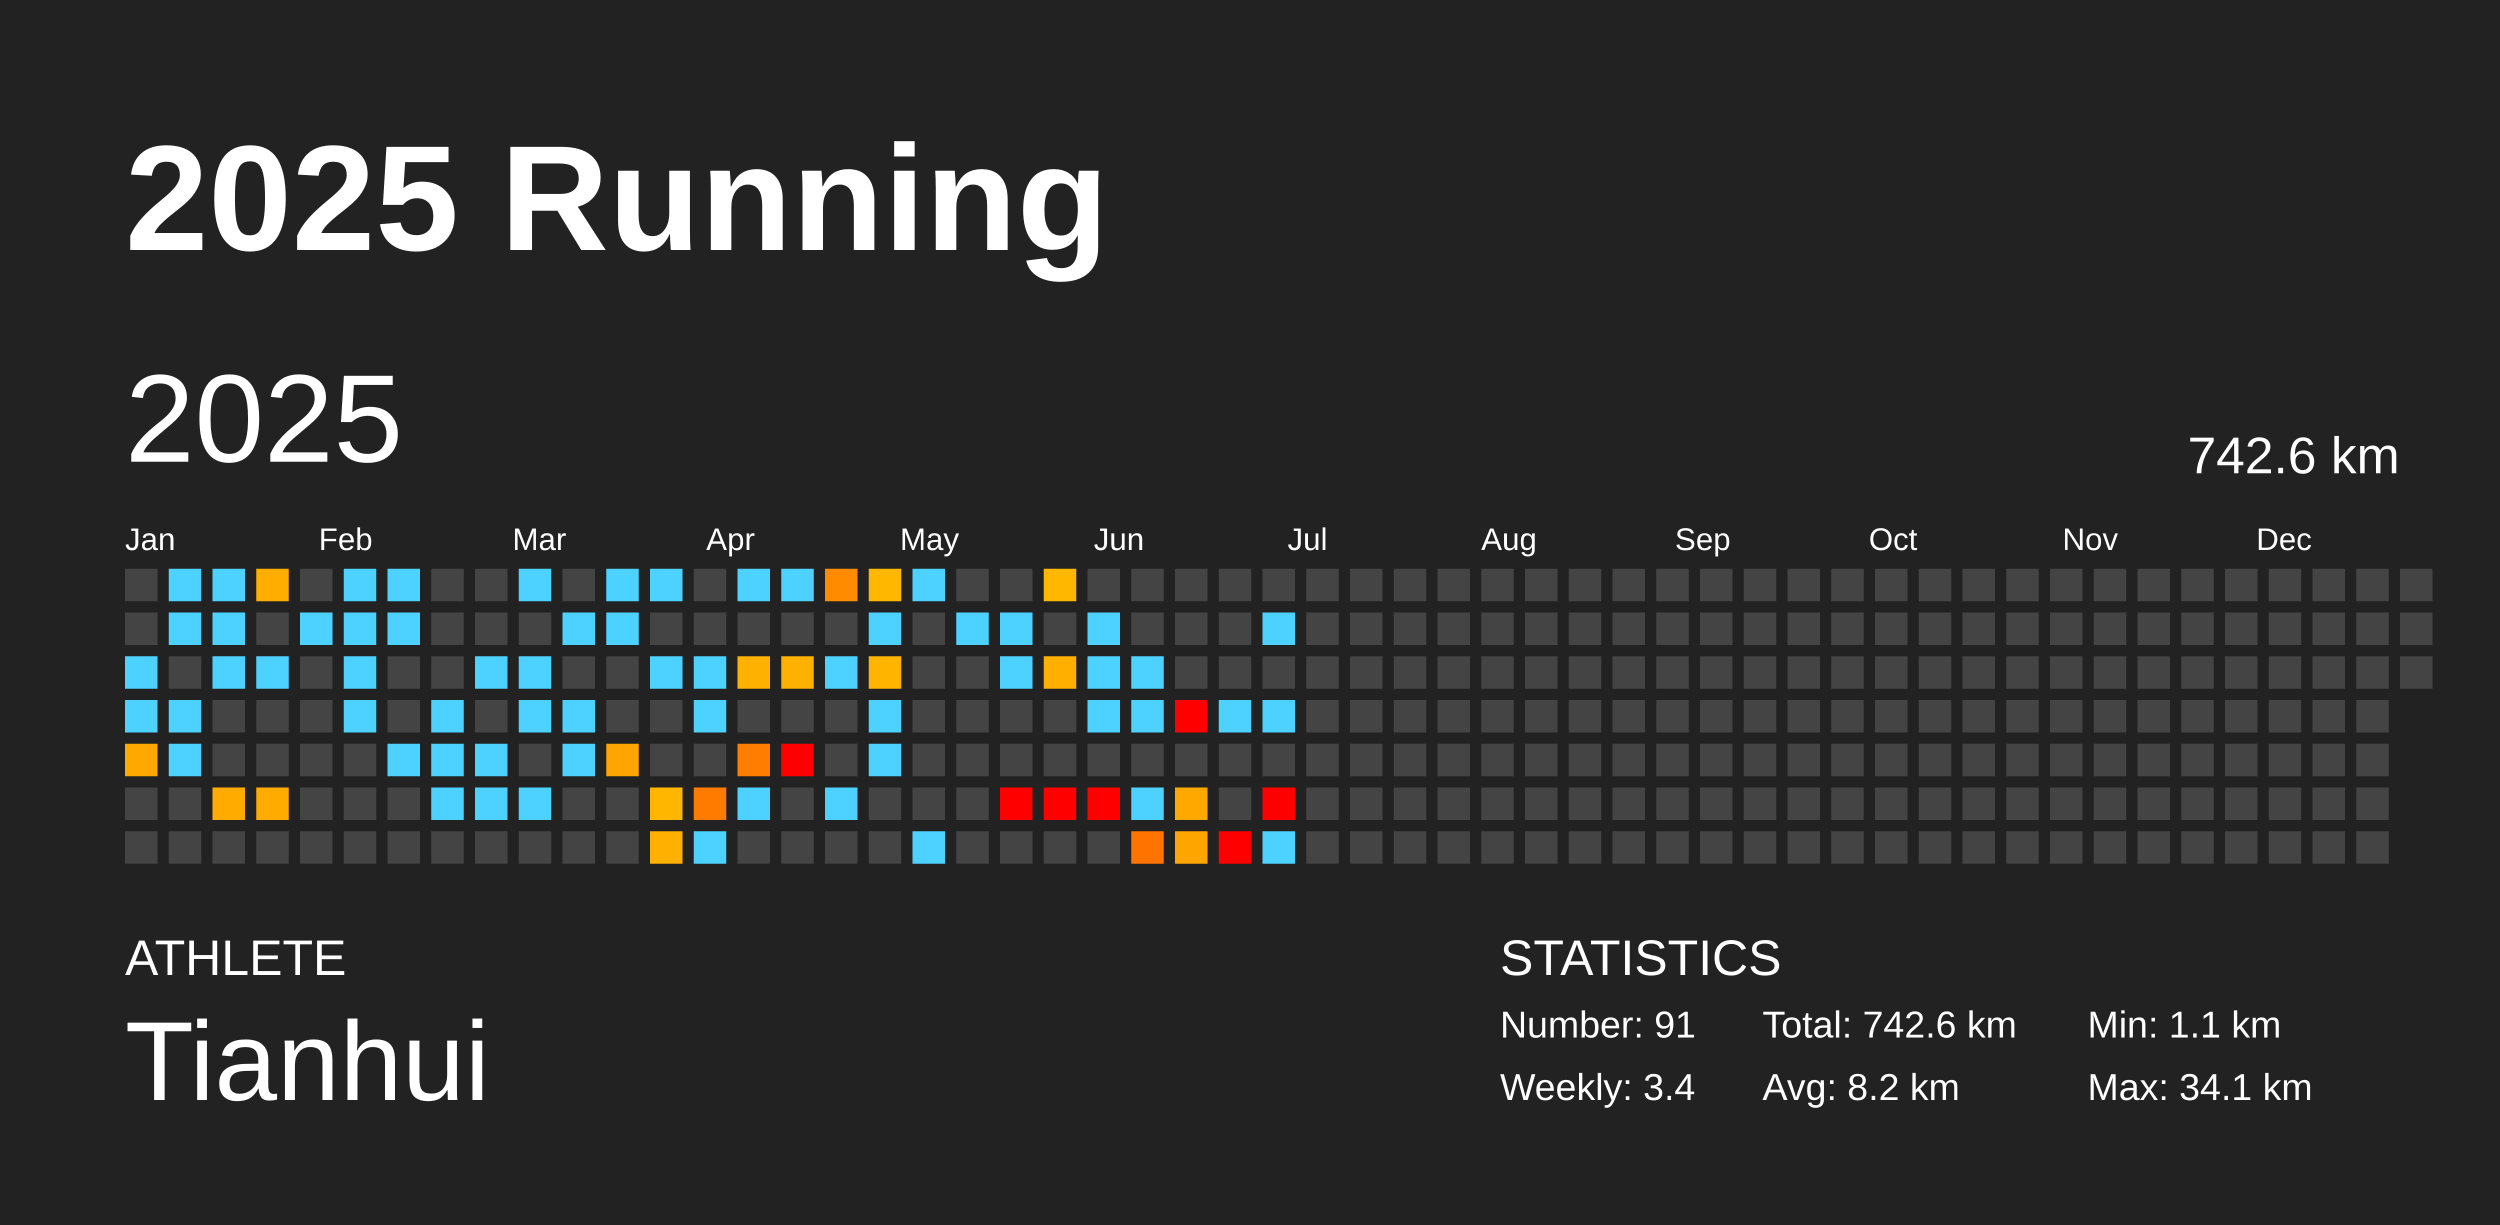
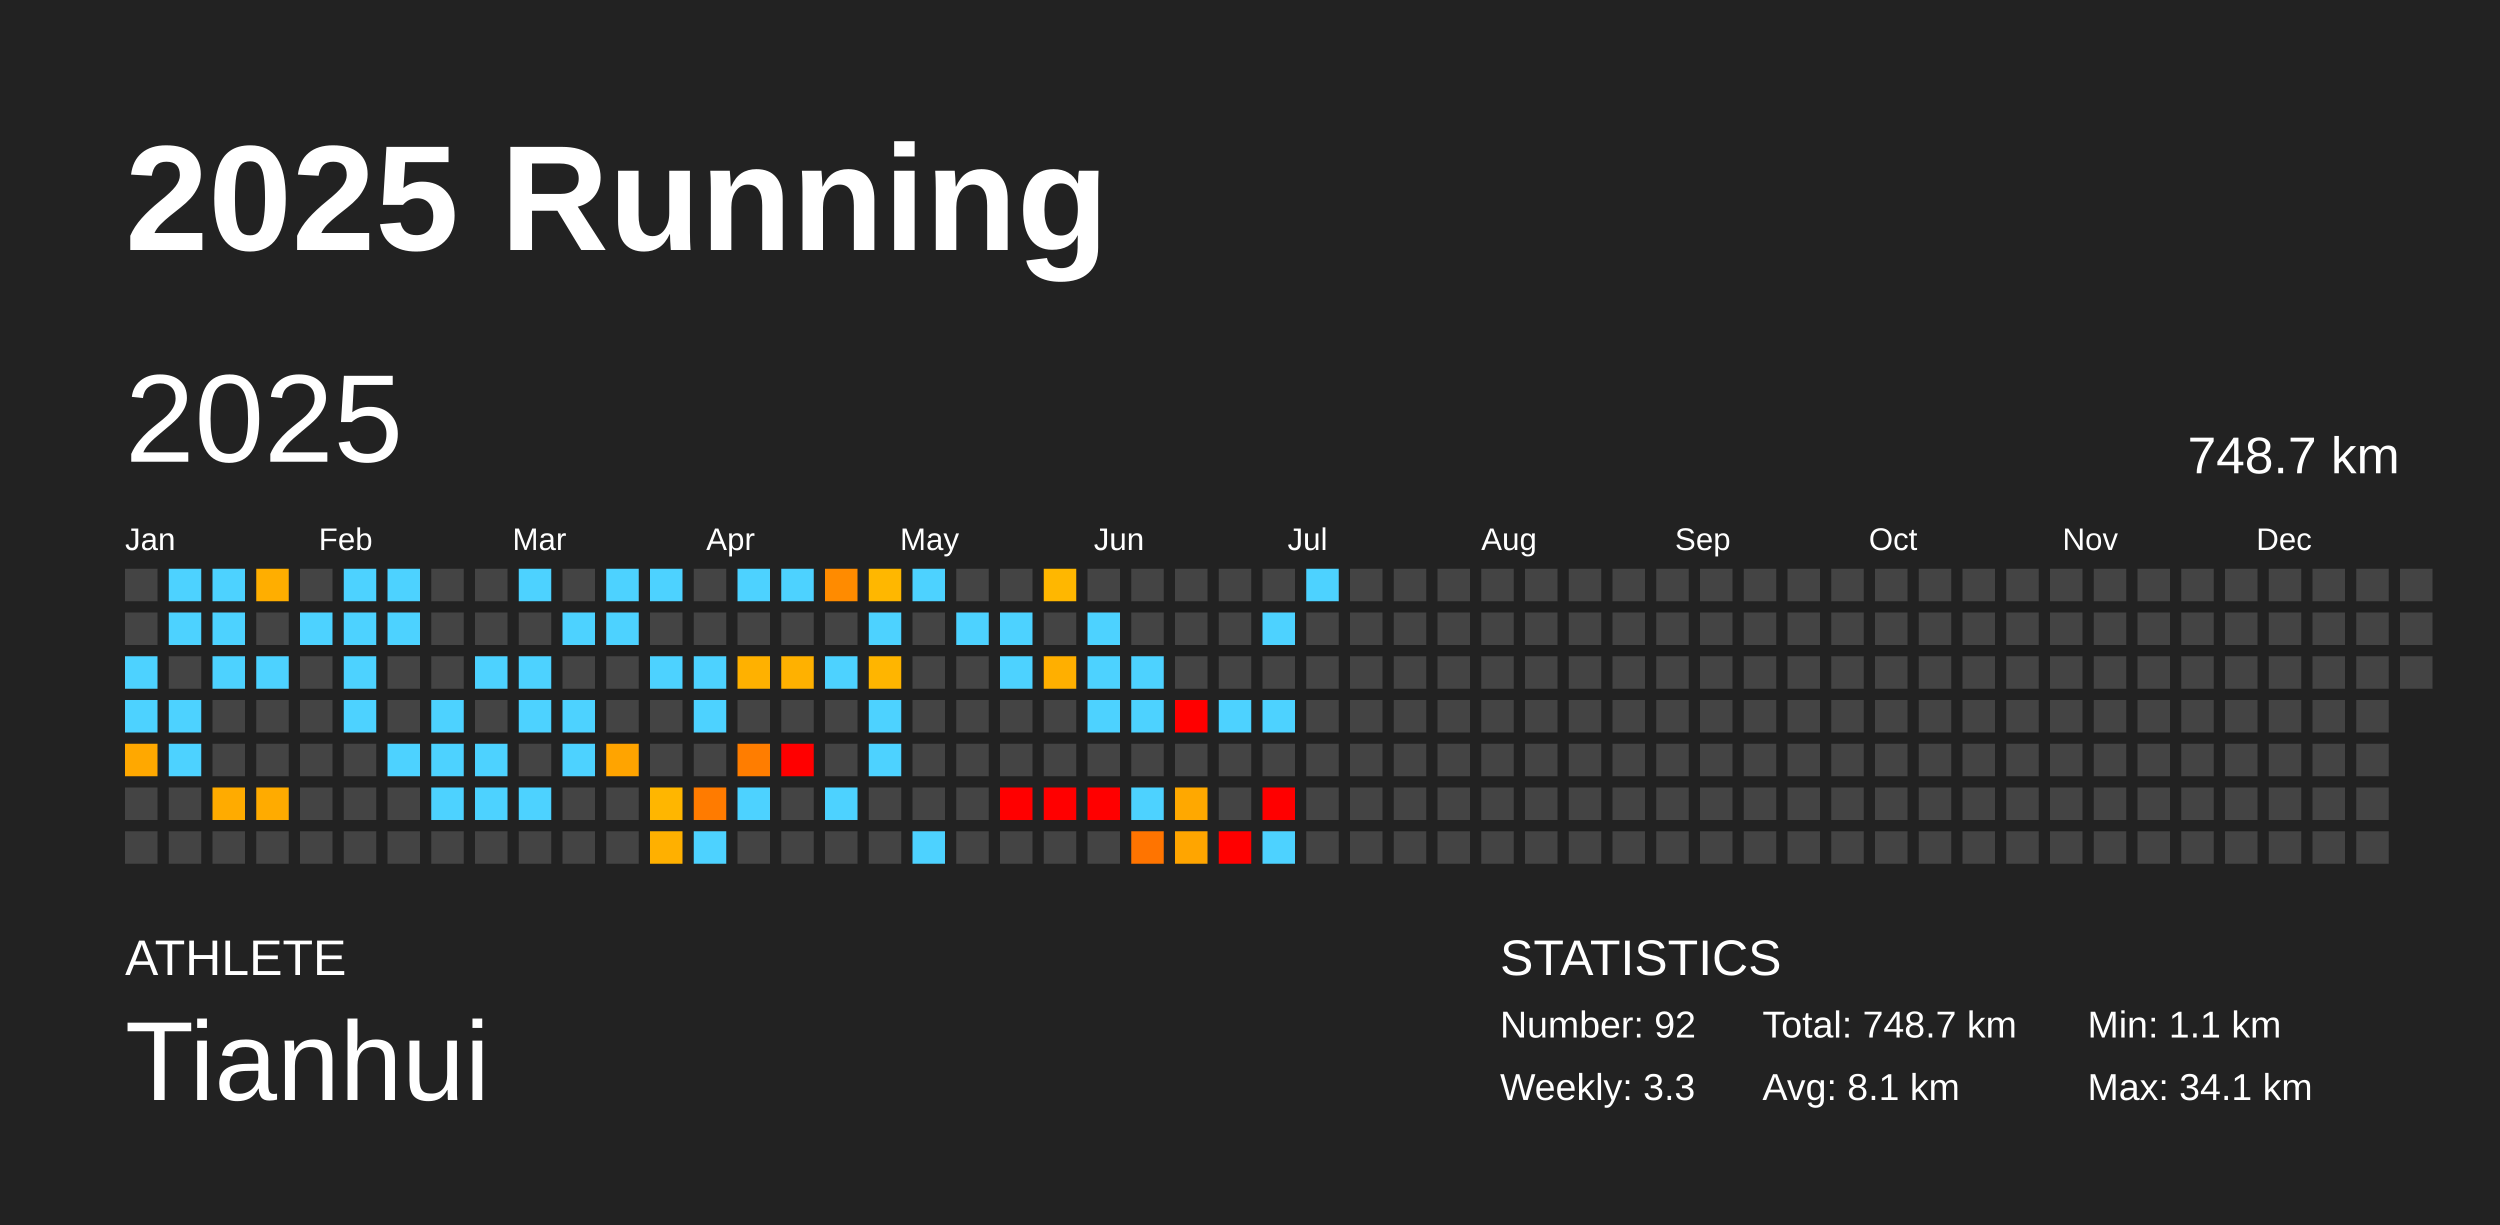
<svg xmlns="http://www.w3.org/2000/svg" baseProfile="full" height="98mm" version="1.1" viewBox="0,0,200,98" width="200mm">
  <defs />
  <rect fill="#222222" height="98" width="200" x="0" y="0" />
  <text fill="#FFFFFF" style="font-size:12px; font-family:Arial; font-weight:bold;" x="10" y="20">2025 Running</text>
  <text fill="#FFFFFF" style="font-size:4px; font-family:Arial" x="10" y="78">ATHLETE</text>
  <text fill="#FFFFFF" style="font-size:9px; font-family:Arial" x="10" y="88">Tianhui</text>
  <text fill="#FFFFFF" style="font-size:4px; font-family:Arial" x="120" y="78">STATISTICS</text>
-   <text fill="#FFFFFF" style="font-size:3px; font-family:Arial" x="120" y="83">Number: 91</text>
-   <text fill="#FFFFFF" style="font-size:3px; font-family:Arial" x="120" y="88">Weekly: 3.4</text>
-   <text fill="#FFFFFF" style="font-size:3px; font-family:Arial" x="141" y="83">Total: 742.6 km</text>
-   <text fill="#FFFFFF" style="font-size:3px; font-family:Arial" x="141" y="88">Avg: 8.2 km</text>
+   <text fill="#FFFFFF" style="font-size:3px; font-family:Arial" x="120" y="83">Number: 92</text>
+   <text fill="#FFFFFF" style="font-size:3px; font-family:Arial" x="120" y="88">Weekly: 3.3</text>
+   <text fill="#FFFFFF" style="font-size:3px; font-family:Arial" x="141" y="83">Total: 748.7 km</text>
+   <text fill="#FFFFFF" style="font-size:3px; font-family:Arial" x="141" y="88">Avg: 8.1 km</text>
  <text fill="#FFFFFF" style="font-size:3px; font-family:Arial" x="167" y="83">Min: 1.1 km</text>
  <text fill="#FFFFFF" style="font-size:3px; font-family:Arial" x="167" y="88">Max: 34.1 km</text>
  <text dominant-baseline="hanging" fill="#FFFFFF" style="font-size:10.0px; font-family:Arial;" x="10" y="30">2025</text>
-   <text dominant-baseline="hanging" fill="#FFFFFF" style="font-size:4.125px; font-family:Arial;" x="175" y="35">742.6 km</text>
+   <text dominant-baseline="hanging" fill="#FFFFFF" style="font-size:4.125px; font-family:Arial;" x="175" y="35">748.7 km</text>
  <text fill="#FFFFFF" style="font-size:2.5px; font-family:Arial" x="10.0" y="44">Jan</text>
  <text fill="#FFFFFF" style="font-size:2.5px; font-family:Arial" x="25.5" y="44">Feb</text>
  <text fill="#FFFFFF" style="font-size:2.5px; font-family:Arial" x="41.0" y="44">Mar</text>
  <text fill="#FFFFFF" style="font-size:2.5px; font-family:Arial" x="56.5" y="44">Apr</text>
  <text fill="#FFFFFF" style="font-size:2.5px; font-family:Arial" x="72.0" y="44">May</text>
  <text fill="#FFFFFF" style="font-size:2.5px; font-family:Arial" x="87.5" y="44">Jun</text>
  <text fill="#FFFFFF" style="font-size:2.5px; font-family:Arial" x="103.0" y="44">Jul</text>
  <text fill="#FFFFFF" style="font-size:2.5px; font-family:Arial" x="118.5" y="44">Aug</text>
  <text fill="#FFFFFF" style="font-size:2.5px; font-family:Arial" x="134.0" y="44">Sep</text>
  <text fill="#FFFFFF" style="font-size:2.5px; font-family:Arial" x="149.5" y="44">Oct</text>
  <text fill="#FFFFFF" style="font-size:2.5px; font-family:Arial" x="165.0" y="44">Nov</text>
  <text fill="#FFFFFF" style="font-size:2.5px; font-family:Arial" x="180.5" y="44">Dec</text>
  <rect fill="#444444" height="2.6" width="2.6" x="10.0" y="45.5" />
  <rect fill="#444444" height="2.6" width="2.6" x="10.0" y="49.0" />
  <rect fill="#4dd2ff" height="2.6" width="2.6" x="10.0" y="52.5" />
  <rect fill="#4dd2ff" height="2.6" width="2.6" x="10.0" y="56.0" />
  <rect fill="#ffa800" height="2.6" width="2.6" x="10.0" y="59.5" />
  <rect fill="#444444" height="2.6" width="2.6" x="10.0" y="63.0" />
  <rect fill="#444444" height="2.6" width="2.6" x="10.0" y="66.5" />
  <rect fill="#4dd2ff" height="2.6" width="2.6" x="13.5" y="45.5" />
  <rect fill="#4dd2ff" height="2.6" width="2.6" x="13.5" y="49.0" />
  <rect fill="#444444" height="2.6" width="2.6" x="13.5" y="52.5" />
  <rect fill="#4dd2ff" height="2.6" width="2.6" x="13.5" y="56.0" />
  <rect fill="#4dd2ff" height="2.6" width="2.6" x="13.5" y="59.5" />
  <rect fill="#444444" height="2.6" width="2.6" x="13.5" y="63.0" />
  <rect fill="#444444" height="2.6" width="2.6" x="13.5" y="66.5" />
  <rect fill="#4dd2ff" height="2.6" width="2.6" x="17.0" y="45.5" />
  <rect fill="#4dd2ff" height="2.6" width="2.6" x="17.0" y="49.0" />
  <rect fill="#4dd2ff" height="2.6" width="2.6" x="17.0" y="52.5" />
  <rect fill="#444444" height="2.6" width="2.6" x="17.0" y="56.0" />
  <rect fill="#444444" height="2.6" width="2.6" x="17.0" y="59.5" />
  <rect fill="#ffab00" height="2.6" width="2.6" x="17.0" y="63.0" />
  <rect fill="#444444" height="2.6" width="2.6" x="17.0" y="66.5" />
  <rect fill="#ffae00" height="2.6" width="2.6" x="20.5" y="45.5" />
  <rect fill="#444444" height="2.6" width="2.6" x="20.5" y="49.0" />
  <rect fill="#4dd2ff" height="2.6" width="2.6" x="20.5" y="52.5" />
  <rect fill="#444444" height="2.6" width="2.6" x="20.5" y="56.0" />
  <rect fill="#444444" height="2.6" width="2.6" x="20.5" y="59.5" />
  <rect fill="#ffab00" height="2.6" width="2.6" x="20.5" y="63.0" />
  <rect fill="#444444" height="2.6" width="2.6" x="20.5" y="66.5" />
  <rect fill="#444444" height="2.6" width="2.6" x="24.0" y="45.5" />
  <rect fill="#4dd2ff" height="2.6" width="2.6" x="24.0" y="49.0" />
  <rect fill="#444444" height="2.6" width="2.6" x="24.0" y="52.5" />
  <rect fill="#444444" height="2.6" width="2.6" x="24.0" y="56.0" />
  <rect fill="#444444" height="2.6" width="2.6" x="24.0" y="59.5" />
  <rect fill="#444444" height="2.6" width="2.6" x="24.0" y="63.0" />
  <rect fill="#444444" height="2.6" width="2.6" x="24.0" y="66.5" />
  <rect fill="#4dd2ff" height="2.6" width="2.6" x="27.5" y="45.5" />
  <rect fill="#4dd2ff" height="2.6" width="2.6" x="27.5" y="49.0" />
  <rect fill="#4dd2ff" height="2.6" width="2.6" x="27.5" y="52.5" />
  <rect fill="#4dd2ff" height="2.6" width="2.6" x="27.5" y="56.0" />
  <rect fill="#444444" height="2.6" width="2.6" x="27.5" y="59.5" />
  <rect fill="#444444" height="2.6" width="2.6" x="27.5" y="63.0" />
  <rect fill="#444444" height="2.6" width="2.6" x="27.5" y="66.5" />
  <rect fill="#4dd2ff" height="2.6" width="2.6" x="31.0" y="45.5" />
  <rect fill="#4dd2ff" height="2.6" width="2.6" x="31.0" y="49.0" />
  <rect fill="#444444" height="2.6" width="2.6" x="31.0" y="52.5" />
  <rect fill="#444444" height="2.6" width="2.6" x="31.0" y="56.0" />
  <rect fill="#4dd2ff" height="2.6" width="2.6" x="31.0" y="59.5" />
  <rect fill="#444444" height="2.6" width="2.6" x="31.0" y="63.0" />
  <rect fill="#444444" height="2.6" width="2.6" x="31.0" y="66.5" />
  <rect fill="#444444" height="2.6" width="2.6" x="34.5" y="45.5" />
  <rect fill="#444444" height="2.6" width="2.6" x="34.5" y="49.0" />
  <rect fill="#444444" height="2.6" width="2.6" x="34.5" y="52.5" />
  <rect fill="#4dd2ff" height="2.6" width="2.6" x="34.5" y="56.0" />
  <rect fill="#4dd2ff" height="2.6" width="2.6" x="34.5" y="59.5" />
  <rect fill="#4dd2ff" height="2.6" width="2.6" x="34.5" y="63.0" />
  <rect fill="#444444" height="2.6" width="2.6" x="34.5" y="66.5" />
  <rect fill="#444444" height="2.6" width="2.6" x="38.0" y="45.5" />
  <rect fill="#444444" height="2.6" width="2.6" x="38.0" y="49.0" />
  <rect fill="#4dd2ff" height="2.6" width="2.6" x="38.0" y="52.5" />
  <rect fill="#444444" height="2.6" width="2.6" x="38.0" y="56.0" />
  <rect fill="#4dd2ff" height="2.6" width="2.6" x="38.0" y="59.5" />
  <rect fill="#4dd2ff" height="2.6" width="2.6" x="38.0" y="63.0" />
  <rect fill="#444444" height="2.6" width="2.6" x="38.0" y="66.5" />
  <rect fill="#4dd2ff" height="2.6" width="2.6" x="41.5" y="45.5" />
  <rect fill="#444444" height="2.6" width="2.6" x="41.5" y="49.0" />
  <rect fill="#4dd2ff" height="2.6" width="2.6" x="41.5" y="52.5" />
  <rect fill="#4dd2ff" height="2.6" width="2.6" x="41.5" y="56.0" />
  <rect fill="#444444" height="2.6" width="2.6" x="41.5" y="59.5" />
  <rect fill="#4dd2ff" height="2.6" width="2.6" x="41.5" y="63.0" />
  <rect fill="#444444" height="2.6" width="2.6" x="41.5" y="66.5" />
  <rect fill="#444444" height="2.6" width="2.6" x="45.0" y="45.5" />
  <rect fill="#4dd2ff" height="2.6" width="2.6" x="45.0" y="49.0" />
  <rect fill="#444444" height="2.6" width="2.6" x="45.0" y="52.5" />
  <rect fill="#4dd2ff" height="2.6" width="2.6" x="45.0" y="56.0" />
  <rect fill="#4dd2ff" height="2.6" width="2.6" x="45.0" y="59.5" />
  <rect fill="#444444" height="2.6" width="2.6" x="45.0" y="63.0" />
  <rect fill="#444444" height="2.6" width="2.6" x="45.0" y="66.5" />
  <rect fill="#4dd2ff" height="2.6" width="2.6" x="48.5" y="45.5" />
  <rect fill="#4dd2ff" height="2.6" width="2.6" x="48.5" y="49.0" />
  <rect fill="#444444" height="2.6" width="2.6" x="48.5" y="52.5" />
  <rect fill="#444444" height="2.6" width="2.6" x="48.5" y="56.0" />
  <rect fill="#ffa400" height="2.6" width="2.6" x="48.5" y="59.5" />
  <rect fill="#444444" height="2.6" width="2.6" x="48.5" y="63.0" />
  <rect fill="#444444" height="2.6" width="2.6" x="48.5" y="66.5" />
  <rect fill="#4dd2ff" height="2.6" width="2.6" x="52.0" y="45.5" />
  <rect fill="#444444" height="2.6" width="2.6" x="52.0" y="49.0" />
  <rect fill="#4dd2ff" height="2.6" width="2.6" x="52.0" y="52.5" />
  <rect fill="#444444" height="2.6" width="2.6" x="52.0" y="56.0" />
  <rect fill="#444444" height="2.6" width="2.6" x="52.0" y="59.5" />
  <rect fill="#ffb600" height="2.6" width="2.6" x="52.0" y="63.0" />
  <rect fill="#ffb000" height="2.6" width="2.6" x="52.0" y="66.5" />
  <rect fill="#444444" height="2.6" width="2.6" x="55.5" y="45.5" />
  <rect fill="#444444" height="2.6" width="2.6" x="55.5" y="49.0" />
  <rect fill="#4dd2ff" height="2.6" width="2.6" x="55.5" y="52.5" />
  <rect fill="#4dd2ff" height="2.6" width="2.6" x="55.5" y="56.0" />
  <rect fill="#444444" height="2.6" width="2.6" x="55.5" y="59.5" />
  <rect fill="#ff7b00" height="2.6" width="2.6" x="55.5" y="63.0" />
  <rect fill="#4dd2ff" height="2.6" width="2.6" x="55.5" y="66.5" />
  <rect fill="#4dd2ff" height="2.6" width="2.6" x="59.0" y="45.5" />
  <rect fill="#444444" height="2.6" width="2.6" x="59.0" y="49.0" />
  <rect fill="#ffb100" height="2.6" width="2.6" x="59.0" y="52.5" />
  <rect fill="#444444" height="2.6" width="2.6" x="59.0" y="56.0" />
  <rect fill="#ff7d00" height="2.6" width="2.6" x="59.0" y="59.5" />
  <rect fill="#4dd2ff" height="2.6" width="2.6" x="59.0" y="63.0" />
  <rect fill="#444444" height="2.6" width="2.6" x="59.0" y="66.5" />
  <rect fill="#4dd2ff" height="2.6" width="2.6" x="62.5" y="45.5" />
  <rect fill="#444444" height="2.6" width="2.6" x="62.5" y="49.0" />
  <rect fill="#ffb100" height="2.6" width="2.6" x="62.5" y="52.5" />
  <rect fill="#444444" height="2.6" width="2.6" x="62.5" y="56.0" />
  <rect fill="red" height="2.6" width="2.6" x="62.5" y="59.5" />
  <rect fill="#444444" height="2.6" width="2.6" x="62.5" y="63.0" />
  <rect fill="#444444" height="2.6" width="2.6" x="62.5" y="66.5" />
  <rect fill="#ff8b00" height="2.6" width="2.6" x="66.0" y="45.5" />
  <rect fill="#444444" height="2.6" width="2.6" x="66.0" y="49.0" />
  <rect fill="#4dd2ff" height="2.6" width="2.6" x="66.0" y="52.5" />
  <rect fill="#444444" height="2.6" width="2.6" x="66.0" y="56.0" />
  <rect fill="#444444" height="2.6" width="2.6" x="66.0" y="59.5" />
  <rect fill="#4dd2ff" height="2.6" width="2.6" x="66.0" y="63.0" />
  <rect fill="#444444" height="2.6" width="2.6" x="66.0" y="66.5" />
  <rect fill="#ffb700" height="2.6" width="2.6" x="69.5" y="45.5" />
  <rect fill="#4dd2ff" height="2.6" width="2.6" x="69.5" y="49.0" />
  <rect fill="#ffb500" height="2.6" width="2.6" x="69.5" y="52.5" />
  <rect fill="#4dd2ff" height="2.6" width="2.6" x="69.5" y="56.0" />
  <rect fill="#4dd2ff" height="2.6" width="2.6" x="69.5" y="59.5" />
  <rect fill="#444444" height="2.6" width="2.6" x="69.5" y="63.0" />
  <rect fill="#444444" height="2.6" width="2.6" x="69.5" y="66.5" />
  <rect fill="#4dd2ff" height="2.6" width="2.6" x="73.0" y="45.5" />
  <rect fill="#444444" height="2.6" width="2.6" x="73.0" y="49.0" />
  <rect fill="#444444" height="2.6" width="2.6" x="73.0" y="52.5" />
  <rect fill="#444444" height="2.6" width="2.6" x="73.0" y="56.0" />
  <rect fill="#444444" height="2.6" width="2.6" x="73.0" y="59.5" />
  <rect fill="#444444" height="2.6" width="2.6" x="73.0" y="63.0" />
  <rect fill="#4dd2ff" height="2.6" width="2.6" x="73.0" y="66.5" />
  <rect fill="#444444" height="2.6" width="2.6" x="76.5" y="45.5" />
  <rect fill="#4dd2ff" height="2.6" width="2.6" x="76.5" y="49.0" />
  <rect fill="#444444" height="2.6" width="2.6" x="76.5" y="52.5" />
  <rect fill="#444444" height="2.6" width="2.6" x="76.5" y="56.0" />
  <rect fill="#444444" height="2.6" width="2.6" x="76.5" y="59.5" />
  <rect fill="#444444" height="2.6" width="2.6" x="76.5" y="63.0" />
  <rect fill="#444444" height="2.6" width="2.6" x="76.5" y="66.5" />
  <rect fill="#444444" height="2.6" width="2.6" x="80.0" y="45.5" />
  <rect fill="#4dd2ff" height="2.6" width="2.6" x="80.0" y="49.0" />
  <rect fill="#4dd2ff" height="2.6" width="2.6" x="80.0" y="52.5" />
  <rect fill="#444444" height="2.6" width="2.6" x="80.0" y="56.0" />
  <rect fill="#444444" height="2.6" width="2.6" x="80.0" y="59.5" />
  <rect fill="red" height="2.6" width="2.6" x="80.0" y="63.0" />
  <rect fill="#444444" height="2.6" width="2.6" x="80.0" y="66.5" />
  <rect fill="#ffb700" height="2.6" width="2.6" x="83.5" y="45.5" />
  <rect fill="#444444" height="2.6" width="2.6" x="83.5" y="49.0" />
  <rect fill="#ffaf00" height="2.6" width="2.6" x="83.5" y="52.5" />
  <rect fill="#444444" height="2.6" width="2.6" x="83.5" y="56.0" />
  <rect fill="#444444" height="2.6" width="2.6" x="83.5" y="59.5" />
  <rect fill="red" height="2.6" width="2.6" x="83.5" y="63.0" />
  <rect fill="#444444" height="2.6" width="2.6" x="83.5" y="66.5" />
  <rect fill="#444444" height="2.6" width="2.6" x="87.0" y="45.5" />
  <rect fill="#4dd2ff" height="2.6" width="2.6" x="87.0" y="49.0" />
  <rect fill="#4dd2ff" height="2.6" width="2.6" x="87.0" y="52.5" />
  <rect fill="#4dd2ff" height="2.6" width="2.6" x="87.0" y="56.0" />
  <rect fill="#444444" height="2.6" width="2.6" x="87.0" y="59.5" />
  <rect fill="red" height="2.6" width="2.6" x="87.0" y="63.0" />
  <rect fill="#444444" height="2.6" width="2.6" x="87.0" y="66.5" />
  <rect fill="#444444" height="2.6" width="2.6" x="90.5" y="45.5" />
  <rect fill="#444444" height="2.6" width="2.6" x="90.5" y="49.0" />
  <rect fill="#4dd2ff" height="2.6" width="2.6" x="90.5" y="52.5" />
  <rect fill="#4dd2ff" height="2.6" width="2.6" x="90.5" y="56.0" />
  <rect fill="#444444" height="2.6" width="2.6" x="90.5" y="59.5" />
  <rect fill="#4dd2ff" height="2.6" width="2.6" x="90.5" y="63.0" />
  <rect fill="#ff7400" height="2.6" width="2.6" x="90.5" y="66.5" />
  <rect fill="#444444" height="2.6" width="2.6" x="94.0" y="45.5" />
  <rect fill="#444444" height="2.6" width="2.6" x="94.0" y="49.0" />
  <rect fill="#444444" height="2.6" width="2.6" x="94.0" y="52.5" />
  <rect fill="red" height="2.6" width="2.6" x="94.0" y="56.0" />
  <rect fill="#444444" height="2.6" width="2.6" x="94.0" y="59.5" />
  <rect fill="#ffa800" height="2.6" width="2.6" x="94.0" y="63.0" />
  <rect fill="#ffa500" height="2.6" width="2.6" x="94.0" y="66.5" />
  <rect fill="#444444" height="2.6" width="2.6" x="97.5" y="45.5" />
  <rect fill="#444444" height="2.6" width="2.6" x="97.5" y="49.0" />
  <rect fill="#444444" height="2.6" width="2.6" x="97.5" y="52.5" />
  <rect fill="#4dd2ff" height="2.6" width="2.6" x="97.5" y="56.0" />
  <rect fill="#444444" height="2.6" width="2.6" x="97.5" y="59.5" />
  <rect fill="#444444" height="2.6" width="2.6" x="97.5" y="63.0" />
  <rect fill="red" height="2.6" width="2.6" x="97.5" y="66.5" />
  <rect fill="#444444" height="2.6" width="2.6" x="101.0" y="45.5" />
  <rect fill="#4dd2ff" height="2.6" width="2.6" x="101.0" y="49.0" />
  <rect fill="#444444" height="2.6" width="2.6" x="101.0" y="52.5" />
  <rect fill="#4dd2ff" height="2.6" width="2.6" x="101.0" y="56.0" />
  <rect fill="#444444" height="2.6" width="2.6" x="101.0" y="59.5" />
  <rect fill="red" height="2.6" width="2.6" x="101.0" y="63.0" />
  <rect fill="#4dd2ff" height="2.6" width="2.6" x="101.0" y="66.5" />
-   <rect fill="#444444" height="2.6" width="2.6" x="104.5" y="45.5" />
+   <rect fill="#4dd2ff" height="2.6" width="2.6" x="104.5" y="45.5" />
  <rect fill="#444444" height="2.6" width="2.6" x="104.5" y="49.0" />
  <rect fill="#444444" height="2.6" width="2.6" x="104.5" y="52.5" />
  <rect fill="#444444" height="2.6" width="2.6" x="104.5" y="56.0" />
  <rect fill="#444444" height="2.6" width="2.6" x="104.5" y="59.5" />
  <rect fill="#444444" height="2.6" width="2.6" x="104.5" y="63.0" />
  <rect fill="#444444" height="2.6" width="2.6" x="104.5" y="66.5" />
  <rect fill="#444444" height="2.6" width="2.6" x="108.0" y="45.5" />
  <rect fill="#444444" height="2.6" width="2.6" x="108.0" y="49.0" />
  <rect fill="#444444" height="2.6" width="2.6" x="108.0" y="52.5" />
  <rect fill="#444444" height="2.6" width="2.6" x="108.0" y="56.0" />
  <rect fill="#444444" height="2.6" width="2.6" x="108.0" y="59.5" />
  <rect fill="#444444" height="2.6" width="2.6" x="108.0" y="63.0" />
  <rect fill="#444444" height="2.6" width="2.6" x="108.0" y="66.5" />
  <rect fill="#444444" height="2.6" width="2.6" x="111.5" y="45.5" />
  <rect fill="#444444" height="2.6" width="2.6" x="111.5" y="49.0" />
  <rect fill="#444444" height="2.6" width="2.6" x="111.5" y="52.5" />
  <rect fill="#444444" height="2.6" width="2.6" x="111.5" y="56.0" />
  <rect fill="#444444" height="2.6" width="2.6" x="111.5" y="59.5" />
  <rect fill="#444444" height="2.6" width="2.6" x="111.5" y="63.0" />
  <rect fill="#444444" height="2.6" width="2.6" x="111.5" y="66.5" />
  <rect fill="#444444" height="2.6" width="2.6" x="115.0" y="45.5" />
  <rect fill="#444444" height="2.6" width="2.6" x="115.0" y="49.0" />
  <rect fill="#444444" height="2.6" width="2.6" x="115.0" y="52.5" />
  <rect fill="#444444" height="2.6" width="2.6" x="115.0" y="56.0" />
  <rect fill="#444444" height="2.6" width="2.6" x="115.0" y="59.5" />
  <rect fill="#444444" height="2.6" width="2.6" x="115.0" y="63.0" />
  <rect fill="#444444" height="2.6" width="2.6" x="115.0" y="66.5" />
  <rect fill="#444444" height="2.6" width="2.6" x="118.5" y="45.5" />
  <rect fill="#444444" height="2.6" width="2.6" x="118.5" y="49.0" />
  <rect fill="#444444" height="2.6" width="2.6" x="118.5" y="52.5" />
  <rect fill="#444444" height="2.6" width="2.6" x="118.5" y="56.0" />
  <rect fill="#444444" height="2.6" width="2.6" x="118.5" y="59.5" />
  <rect fill="#444444" height="2.6" width="2.6" x="118.5" y="63.0" />
  <rect fill="#444444" height="2.6" width="2.6" x="118.5" y="66.5" />
  <rect fill="#444444" height="2.6" width="2.6" x="122.0" y="45.5" />
  <rect fill="#444444" height="2.6" width="2.6" x="122.0" y="49.0" />
  <rect fill="#444444" height="2.6" width="2.6" x="122.0" y="52.5" />
  <rect fill="#444444" height="2.6" width="2.6" x="122.0" y="56.0" />
  <rect fill="#444444" height="2.6" width="2.6" x="122.0" y="59.5" />
  <rect fill="#444444" height="2.6" width="2.6" x="122.0" y="63.0" />
  <rect fill="#444444" height="2.6" width="2.6" x="122.0" y="66.5" />
  <rect fill="#444444" height="2.6" width="2.6" x="125.5" y="45.5" />
  <rect fill="#444444" height="2.6" width="2.6" x="125.5" y="49.0" />
  <rect fill="#444444" height="2.6" width="2.6" x="125.5" y="52.5" />
  <rect fill="#444444" height="2.6" width="2.6" x="125.5" y="56.0" />
  <rect fill="#444444" height="2.6" width="2.6" x="125.5" y="59.5" />
  <rect fill="#444444" height="2.6" width="2.6" x="125.5" y="63.0" />
  <rect fill="#444444" height="2.6" width="2.6" x="125.5" y="66.5" />
  <rect fill="#444444" height="2.6" width="2.6" x="129.0" y="45.5" />
  <rect fill="#444444" height="2.6" width="2.6" x="129.0" y="49.0" />
  <rect fill="#444444" height="2.6" width="2.6" x="129.0" y="52.5" />
  <rect fill="#444444" height="2.6" width="2.6" x="129.0" y="56.0" />
  <rect fill="#444444" height="2.6" width="2.6" x="129.0" y="59.5" />
  <rect fill="#444444" height="2.6" width="2.6" x="129.0" y="63.0" />
  <rect fill="#444444" height="2.6" width="2.6" x="129.0" y="66.5" />
  <rect fill="#444444" height="2.6" width="2.6" x="132.5" y="45.5" />
  <rect fill="#444444" height="2.6" width="2.6" x="132.5" y="49.0" />
  <rect fill="#444444" height="2.6" width="2.6" x="132.5" y="52.5" />
  <rect fill="#444444" height="2.6" width="2.6" x="132.5" y="56.0" />
  <rect fill="#444444" height="2.6" width="2.6" x="132.5" y="59.5" />
  <rect fill="#444444" height="2.6" width="2.6" x="132.5" y="63.0" />
  <rect fill="#444444" height="2.6" width="2.6" x="132.5" y="66.5" />
  <rect fill="#444444" height="2.6" width="2.6" x="136.0" y="45.5" />
  <rect fill="#444444" height="2.6" width="2.6" x="136.0" y="49.0" />
  <rect fill="#444444" height="2.6" width="2.6" x="136.0" y="52.5" />
  <rect fill="#444444" height="2.6" width="2.6" x="136.0" y="56.0" />
  <rect fill="#444444" height="2.6" width="2.6" x="136.0" y="59.5" />
  <rect fill="#444444" height="2.6" width="2.6" x="136.0" y="63.0" />
  <rect fill="#444444" height="2.6" width="2.6" x="136.0" y="66.5" />
  <rect fill="#444444" height="2.6" width="2.6" x="139.5" y="45.5" />
  <rect fill="#444444" height="2.6" width="2.6" x="139.5" y="49.0" />
  <rect fill="#444444" height="2.6" width="2.6" x="139.5" y="52.5" />
  <rect fill="#444444" height="2.6" width="2.6" x="139.5" y="56.0" />
  <rect fill="#444444" height="2.6" width="2.6" x="139.5" y="59.5" />
  <rect fill="#444444" height="2.6" width="2.6" x="139.5" y="63.0" />
  <rect fill="#444444" height="2.6" width="2.6" x="139.5" y="66.5" />
  <rect fill="#444444" height="2.6" width="2.6" x="143.0" y="45.5" />
  <rect fill="#444444" height="2.6" width="2.6" x="143.0" y="49.0" />
  <rect fill="#444444" height="2.6" width="2.6" x="143.0" y="52.5" />
  <rect fill="#444444" height="2.6" width="2.6" x="143.0" y="56.0" />
  <rect fill="#444444" height="2.6" width="2.6" x="143.0" y="59.5" />
  <rect fill="#444444" height="2.6" width="2.6" x="143.0" y="63.0" />
  <rect fill="#444444" height="2.6" width="2.6" x="143.0" y="66.5" />
  <rect fill="#444444" height="2.6" width="2.6" x="146.5" y="45.5" />
  <rect fill="#444444" height="2.6" width="2.6" x="146.5" y="49.0" />
  <rect fill="#444444" height="2.6" width="2.6" x="146.5" y="52.5" />
  <rect fill="#444444" height="2.6" width="2.6" x="146.5" y="56.0" />
  <rect fill="#444444" height="2.6" width="2.6" x="146.5" y="59.5" />
  <rect fill="#444444" height="2.6" width="2.6" x="146.5" y="63.0" />
  <rect fill="#444444" height="2.6" width="2.6" x="146.5" y="66.5" />
  <rect fill="#444444" height="2.6" width="2.6" x="150.0" y="45.5" />
  <rect fill="#444444" height="2.6" width="2.6" x="150.0" y="49.0" />
  <rect fill="#444444" height="2.6" width="2.6" x="150.0" y="52.5" />
  <rect fill="#444444" height="2.6" width="2.6" x="150.0" y="56.0" />
  <rect fill="#444444" height="2.6" width="2.6" x="150.0" y="59.5" />
  <rect fill="#444444" height="2.6" width="2.6" x="150.0" y="63.0" />
  <rect fill="#444444" height="2.6" width="2.6" x="150.0" y="66.5" />
  <rect fill="#444444" height="2.6" width="2.6" x="153.5" y="45.5" />
  <rect fill="#444444" height="2.6" width="2.6" x="153.5" y="49.0" />
  <rect fill="#444444" height="2.6" width="2.6" x="153.5" y="52.5" />
  <rect fill="#444444" height="2.6" width="2.6" x="153.5" y="56.0" />
  <rect fill="#444444" height="2.6" width="2.6" x="153.5" y="59.5" />
  <rect fill="#444444" height="2.6" width="2.6" x="153.5" y="63.0" />
  <rect fill="#444444" height="2.6" width="2.6" x="153.5" y="66.5" />
  <rect fill="#444444" height="2.6" width="2.6" x="157.0" y="45.5" />
  <rect fill="#444444" height="2.6" width="2.6" x="157.0" y="49.0" />
  <rect fill="#444444" height="2.6" width="2.6" x="157.0" y="52.5" />
  <rect fill="#444444" height="2.6" width="2.6" x="157.0" y="56.0" />
  <rect fill="#444444" height="2.6" width="2.6" x="157.0" y="59.5" />
  <rect fill="#444444" height="2.6" width="2.6" x="157.0" y="63.0" />
  <rect fill="#444444" height="2.6" width="2.6" x="157.0" y="66.5" />
  <rect fill="#444444" height="2.6" width="2.6" x="160.5" y="45.5" />
  <rect fill="#444444" height="2.6" width="2.6" x="160.5" y="49.0" />
  <rect fill="#444444" height="2.6" width="2.6" x="160.5" y="52.5" />
  <rect fill="#444444" height="2.6" width="2.6" x="160.5" y="56.0" />
  <rect fill="#444444" height="2.6" width="2.6" x="160.5" y="59.5" />
  <rect fill="#444444" height="2.6" width="2.6" x="160.5" y="63.0" />
  <rect fill="#444444" height="2.6" width="2.6" x="160.5" y="66.5" />
  <rect fill="#444444" height="2.6" width="2.6" x="164.0" y="45.5" />
  <rect fill="#444444" height="2.6" width="2.6" x="164.0" y="49.0" />
  <rect fill="#444444" height="2.6" width="2.6" x="164.0" y="52.5" />
  <rect fill="#444444" height="2.6" width="2.6" x="164.0" y="56.0" />
  <rect fill="#444444" height="2.6" width="2.6" x="164.0" y="59.5" />
  <rect fill="#444444" height="2.6" width="2.6" x="164.0" y="63.0" />
  <rect fill="#444444" height="2.6" width="2.6" x="164.0" y="66.5" />
  <rect fill="#444444" height="2.6" width="2.6" x="167.5" y="45.5" />
  <rect fill="#444444" height="2.6" width="2.6" x="167.5" y="49.0" />
  <rect fill="#444444" height="2.6" width="2.6" x="167.5" y="52.5" />
  <rect fill="#444444" height="2.6" width="2.6" x="167.5" y="56.0" />
  <rect fill="#444444" height="2.6" width="2.6" x="167.5" y="59.5" />
  <rect fill="#444444" height="2.6" width="2.6" x="167.5" y="63.0" />
  <rect fill="#444444" height="2.6" width="2.6" x="167.5" y="66.5" />
  <rect fill="#444444" height="2.6" width="2.6" x="171.0" y="45.5" />
  <rect fill="#444444" height="2.6" width="2.6" x="171.0" y="49.0" />
  <rect fill="#444444" height="2.6" width="2.6" x="171.0" y="52.5" />
  <rect fill="#444444" height="2.6" width="2.6" x="171.0" y="56.0" />
  <rect fill="#444444" height="2.6" width="2.6" x="171.0" y="59.5" />
  <rect fill="#444444" height="2.6" width="2.6" x="171.0" y="63.0" />
  <rect fill="#444444" height="2.6" width="2.6" x="171.0" y="66.5" />
  <rect fill="#444444" height="2.6" width="2.6" x="174.5" y="45.5" />
  <rect fill="#444444" height="2.6" width="2.6" x="174.5" y="49.0" />
  <rect fill="#444444" height="2.6" width="2.6" x="174.5" y="52.5" />
  <rect fill="#444444" height="2.6" width="2.6" x="174.5" y="56.0" />
  <rect fill="#444444" height="2.6" width="2.6" x="174.5" y="59.5" />
  <rect fill="#444444" height="2.6" width="2.6" x="174.5" y="63.0" />
  <rect fill="#444444" height="2.6" width="2.6" x="174.5" y="66.5" />
  <rect fill="#444444" height="2.6" width="2.6" x="178.0" y="45.5" />
  <rect fill="#444444" height="2.6" width="2.6" x="178.0" y="49.0" />
  <rect fill="#444444" height="2.6" width="2.6" x="178.0" y="52.5" />
  <rect fill="#444444" height="2.6" width="2.6" x="178.0" y="56.0" />
  <rect fill="#444444" height="2.6" width="2.6" x="178.0" y="59.5" />
  <rect fill="#444444" height="2.6" width="2.6" x="178.0" y="63.0" />
  <rect fill="#444444" height="2.6" width="2.6" x="178.0" y="66.5" />
  <rect fill="#444444" height="2.6" width="2.6" x="181.5" y="45.5" />
  <rect fill="#444444" height="2.6" width="2.6" x="181.5" y="49.0" />
  <rect fill="#444444" height="2.6" width="2.6" x="181.5" y="52.5" />
  <rect fill="#444444" height="2.6" width="2.6" x="181.5" y="56.0" />
  <rect fill="#444444" height="2.6" width="2.6" x="181.5" y="59.5" />
  <rect fill="#444444" height="2.6" width="2.6" x="181.5" y="63.0" />
  <rect fill="#444444" height="2.6" width="2.6" x="181.5" y="66.5" />
  <rect fill="#444444" height="2.6" width="2.6" x="185.0" y="45.5" />
  <rect fill="#444444" height="2.6" width="2.6" x="185.0" y="49.0" />
  <rect fill="#444444" height="2.6" width="2.6" x="185.0" y="52.5" />
  <rect fill="#444444" height="2.6" width="2.6" x="185.0" y="56.0" />
  <rect fill="#444444" height="2.6" width="2.6" x="185.0" y="59.5" />
  <rect fill="#444444" height="2.6" width="2.6" x="185.0" y="63.0" />
  <rect fill="#444444" height="2.6" width="2.6" x="185.0" y="66.5" />
  <rect fill="#444444" height="2.6" width="2.6" x="188.5" y="45.5" />
  <rect fill="#444444" height="2.6" width="2.6" x="188.5" y="49.0" />
  <rect fill="#444444" height="2.6" width="2.6" x="188.5" y="52.5" />
  <rect fill="#444444" height="2.6" width="2.6" x="188.5" y="56.0" />
  <rect fill="#444444" height="2.6" width="2.6" x="188.5" y="59.5" />
  <rect fill="#444444" height="2.6" width="2.6" x="188.5" y="63.0" />
  <rect fill="#444444" height="2.6" width="2.6" x="188.5" y="66.5" />
  <rect fill="#444444" height="2.6" width="2.6" x="192.0" y="45.5" />
  <rect fill="#444444" height="2.6" width="2.6" x="192.0" y="49.0" />
  <rect fill="#444444" height="2.6" width="2.6" x="192.0" y="52.5" />
</svg>
